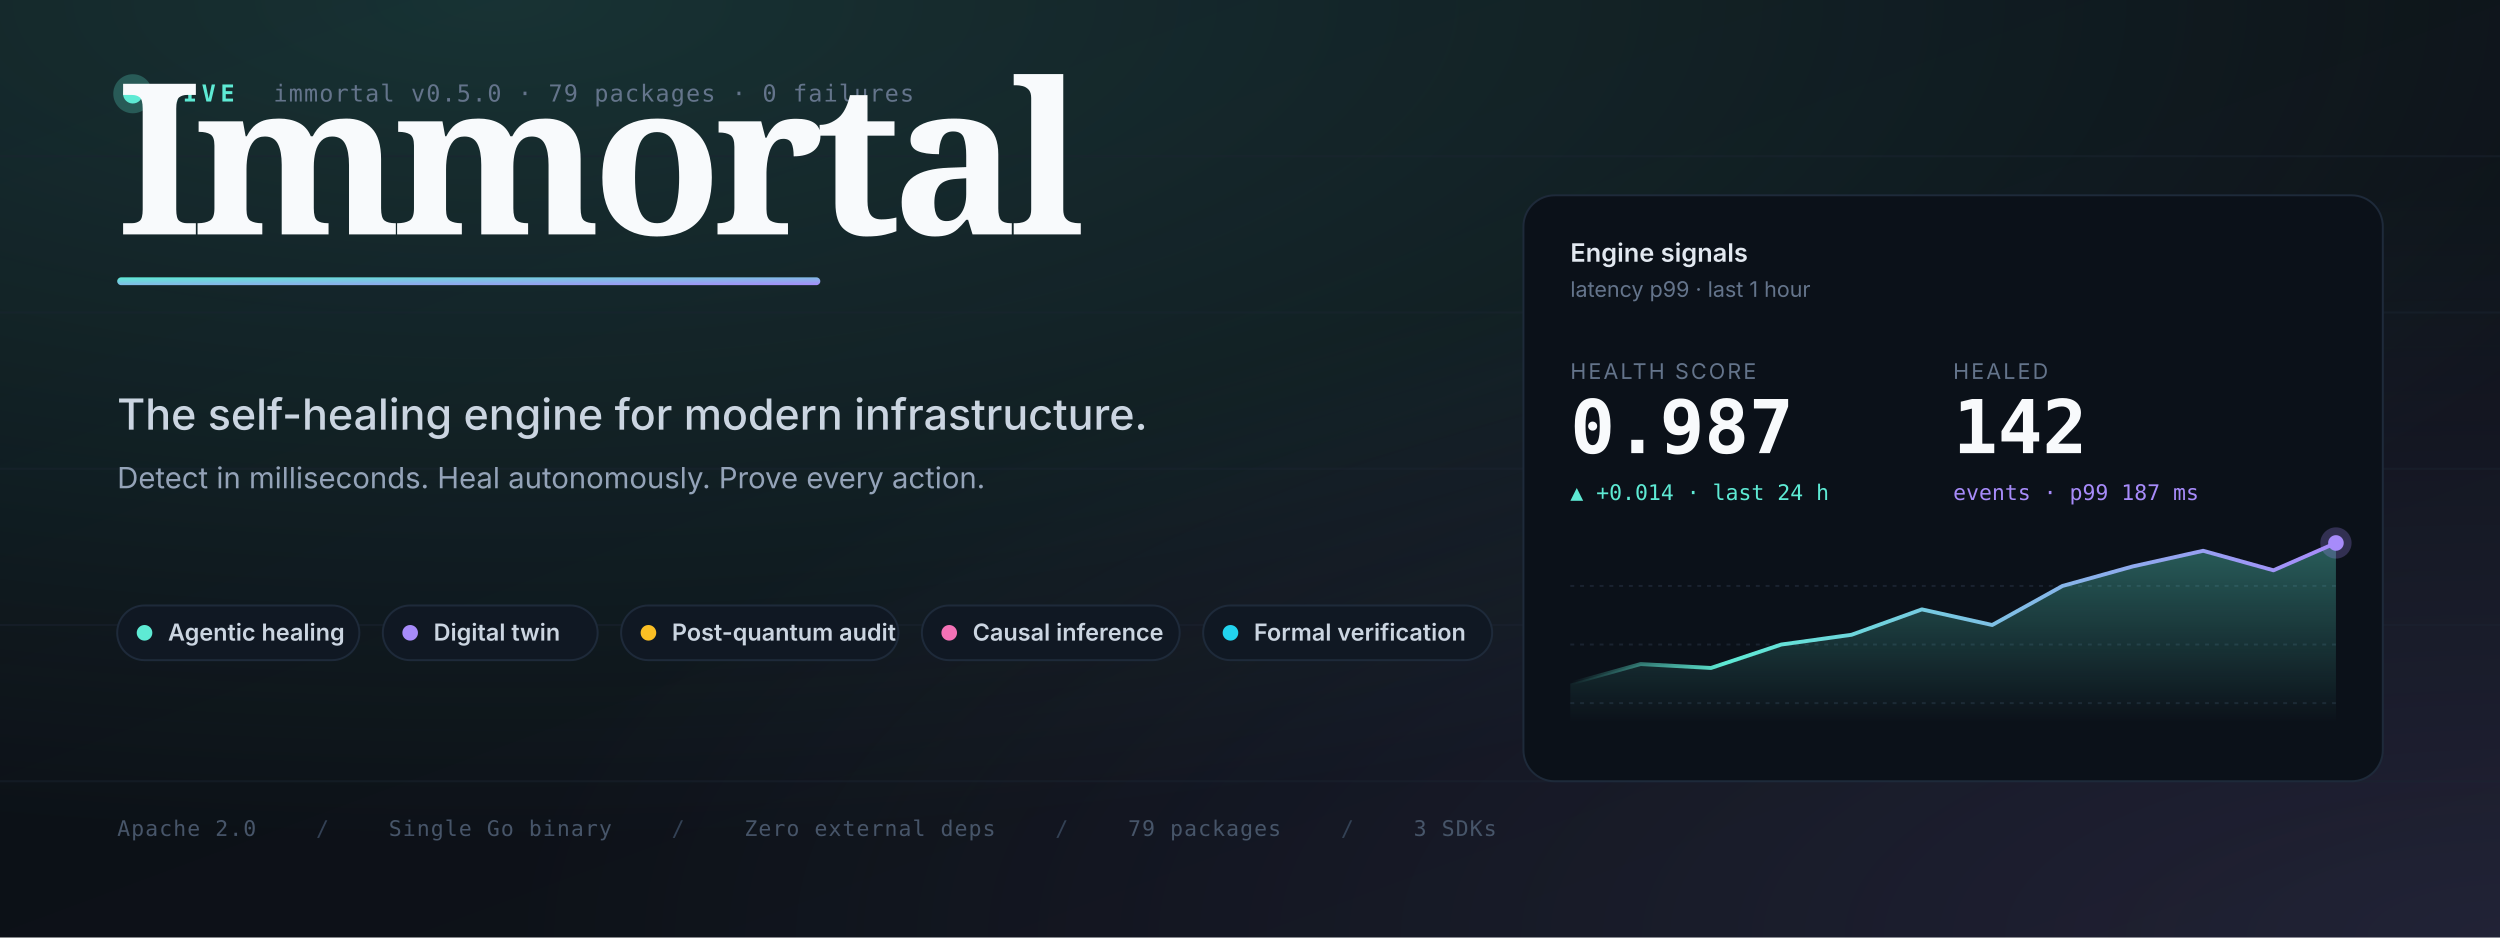
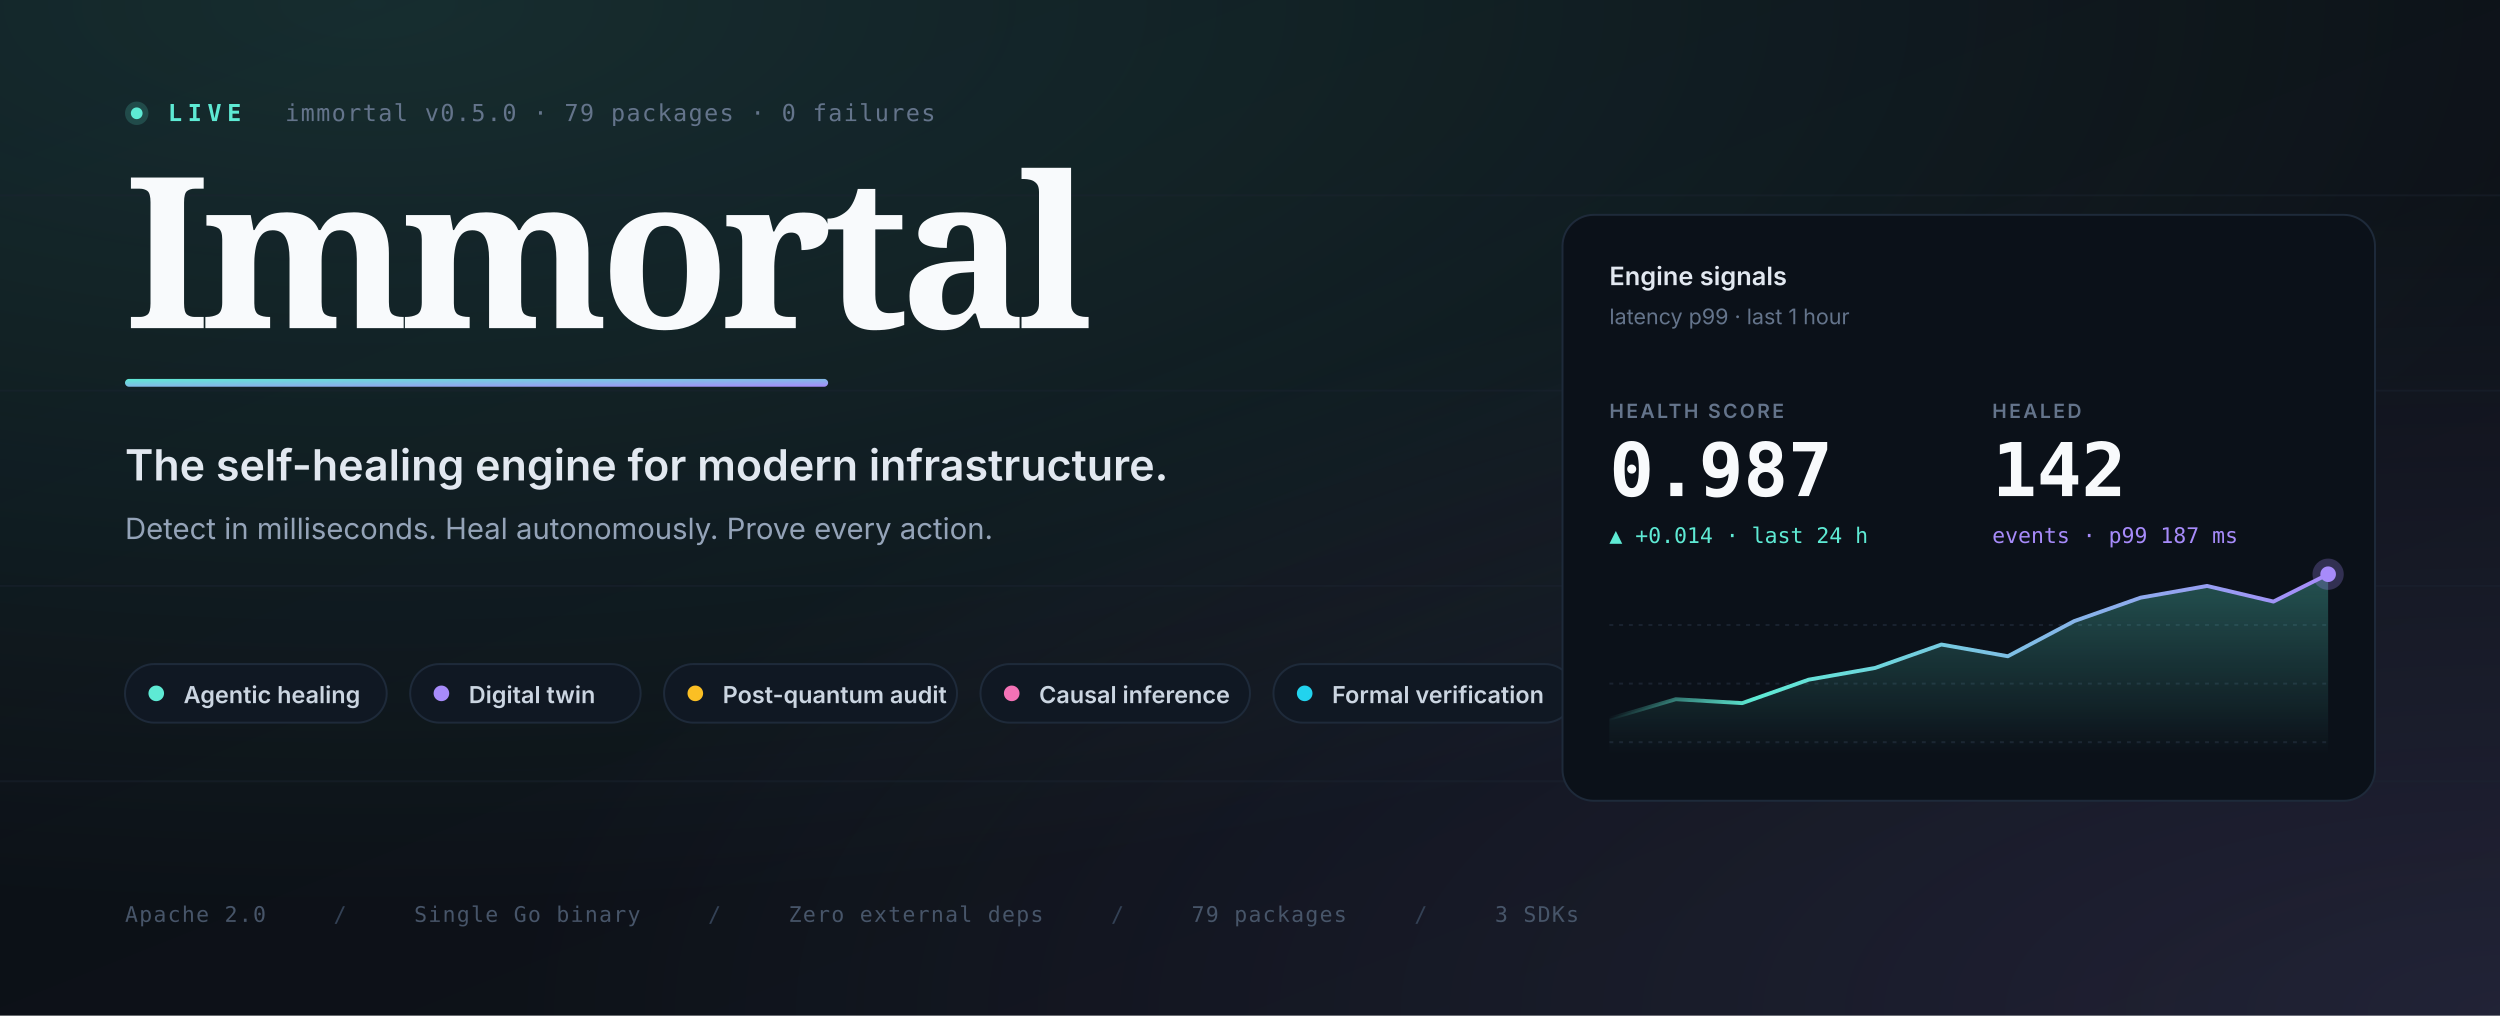
- <svg xmlns="http://www.w3.org/2000/svg" viewBox="0 0 1280 480" fill="none" role="img" aria-label="Immortal: the self-healing engine for modern infrastructure.">
+ <svg xmlns="http://www.w3.org/2000/svg" viewBox="0 0 1280 520" fill="none" role="img" aria-label="Immortal: the self-healing engine for modern infrastructure.">
  <defs>
    <linearGradient id="bg" x1="0" y1="0" x2="1" y2="1">
      <stop offset="0" stop-color="#0a0e14" />
      <stop offset="1" stop-color="#0f141b" />
    </linearGradient>
    <linearGradient id="brand" x1="0" y1="0" x2="1" y2="1">
      <stop offset="0" stop-color="#5eead4" />
      <stop offset="1" stop-color="#a78bfa" />
    </linearGradient>
    <linearGradient id="line" x1="0" y1="0" x2="1" y2="0">
      <stop offset="0" stop-color="#5eead4" stop-opacity="0" />
      <stop offset="0.2" stop-color="#5eead4" stop-opacity="1" />
      <stop offset="1" stop-color="#a78bfa" stop-opacity="1" />
    </linearGradient>
    <linearGradient id="fillBand" x1="0" y1="0" x2="0" y2="1">
-       <stop offset="0" stop-color="#5eead4" stop-opacity="0.35" />
+       <stop offset="0" stop-color="#5eead4" stop-opacity="0.30" />
      <stop offset="1" stop-color="#5eead4" stop-opacity="0" />
    </linearGradient>
-     <radialGradient id="glow" cx="0.2" cy="0" r="0.9">
-       <stop offset="0" stop-color="#5eead4" stop-opacity="0.16" />
+     <radialGradient id="glowA" cx="0.15" cy="0" r="0.9">
+       <stop offset="0" stop-color="#5eead4" stop-opacity="0.14" />
      <stop offset="1" stop-color="#5eead4" stop-opacity="0" />
    </radialGradient>
-     <radialGradient id="glow2" cx="1" cy="1" r="0.8">
+     <radialGradient id="glowB" cx="1" cy="1" r="0.8">
      <stop offset="0" stop-color="#a78bfa" stop-opacity="0.12" />
      <stop offset="1" stop-color="#a78bfa" stop-opacity="0" />
    </radialGradient>
  </defs>
-   <rect width="1280" height="480" fill="url(#bg)" />
-   <rect width="1280" height="480" fill="url(#glow)" />
-   <rect width="1280" height="480" fill="url(#glow2)" />
-   <g stroke="#1a2330" stroke-width="1" opacity="0.5">
-     <line x1="0" y1="80" x2="1280" y2="80" />
-     <line x1="0" y1="160" x2="1280" y2="160" />
-     <line x1="0" y1="240" x2="1280" y2="240" />
-     <line x1="0" y1="320" x2="1280" y2="320" />
+   <rect width="1280" height="520" fill="url(#bg)" />
+   <rect width="1280" height="520" fill="url(#glowA)" />
+   <rect width="1280" height="520" fill="url(#glowB)" />
+   <g stroke="#1a2330" stroke-width="1" opacity="0.45">
+     <line x1="0" y1="100" x2="1280" y2="100" />
+     <line x1="0" y1="200" x2="1280" y2="200" />
+     <line x1="0" y1="300" x2="1280" y2="300" />
    <line x1="0" y1="400" x2="1280" y2="400" />
  </g>
-   <g transform="translate(60, 40)">
-     <circle cx="8" cy="8" r="5" fill="#5eead4" />
-     <circle cx="8" cy="8" r="10" fill="#5eead4" opacity="0.25" />
-     <text x="24" y="12" font-family="ui-monospace, 'JetBrains Mono', monospace" font-size="12" fill="#5eead4" letter-spacing="0.2em" font-weight="600">LIVE</text>
-     <text x="80" y="12" font-family="ui-monospace, 'JetBrains Mono', monospace" font-size="12" fill="#64748b" letter-spacing="0.05em">immortal v0.5.0 · 79 packages · 0 failures</text>
+   <g transform="translate(64, 52)">
+     <circle cx="6" cy="6" r="6" fill="#5eead4" opacity="0.18" />
+     <circle cx="6" cy="6" r="3" fill="#5eead4" />
+     <text x="22" y="10" font-family="ui-monospace, 'JetBrains Mono', monospace" font-size="12" fill="#5eead4" letter-spacing="0.24em" font-weight="700">LIVE</text>
+     <text x="82" y="10" font-family="ui-monospace, 'JetBrains Mono', monospace" font-size="12" fill="#64748b" letter-spacing="0.06em">immortal v0.5.0 · 79 packages · 0 failures</text>
  </g>
-   <g transform="translate(60, 120)">
-     <text x="0" y="0" font-family="ui-serif, 'Playfair Display', Georgia, serif" font-size="108" font-weight="900" fill="#f8fafc" letter-spacing="-0.04em">
-       Immortal
-     </text>
-     <rect x="0" y="22" width="360" height="4" fill="url(#brand)" rx="2" />
+   <g transform="translate(64, 168)">
+     <text x="0" y="0" font-family="ui-serif, 'Playfair Display', Georgia, serif" font-size="108" font-weight="900" fill="#f8fafc" letter-spacing="-0.04em">Immortal</text>
+     <rect x="0" y="26" width="360" height="4" fill="url(#brand)" rx="2" />
  </g>
-   <g transform="translate(60, 220)">
-     <text x="0" y="0" font-family="ui-sans-serif, Inter, system-ui, sans-serif" font-size="22" fill="#cbd5e1" font-weight="500">
-       The self-healing engine for modern infrastructure.
-     </text>
-     <text x="0" y="30" font-family="ui-sans-serif, Inter, system-ui, sans-serif" font-size="15" fill="#94a3b8">
-       Detect in milliseconds. Heal autonomously. Prove every action.
-     </text>
+   <g transform="translate(64, 246)">
+     <text x="0" y="0" font-family="ui-sans-serif, Inter, system-ui, sans-serif" font-size="22" fill="#e2e8f0" font-weight="600">The self-healing engine for modern infrastructure.</text>
+     <text x="0" y="30" font-family="ui-sans-serif, Inter, system-ui, sans-serif" font-size="15" fill="#94a3b8">Detect in milliseconds. Heal autonomously. Prove every action.</text>
  </g>
-   <g font-family="ui-sans-serif, Inter, system-ui, sans-serif" font-size="12" font-weight="600">
-     <g transform="translate(60, 310)">
-       <rect x="0" y="0" width="124" height="28" rx="14" fill="#101823" stroke="#1e2a3a" />
-       <circle cx="14" cy="14" r="4" fill="#5eead4" />
-       <text x="26" y="18" fill="#cbd5e1">Agentic healing</text>
+   <g font-family="ui-sans-serif, Inter, system-ui, sans-serif" font-size="12" font-weight="600" transform="translate(64, 340)">
+     <g transform="translate(0, 0)">
+       <rect x="0" y="0" width="134" height="30" rx="15" fill="#101823" stroke="#1e2a3a" />
+       <circle cx="16" cy="15" r="4" fill="#5eead4" />
+       <text x="30" y="20" fill="#cbd5e1">Agentic healing</text>
    </g>
-     <g transform="translate(196, 310)">
-       <rect x="0" y="0" width="110" height="28" rx="14" fill="#101823" stroke="#1e2a3a" />
-       <circle cx="14" cy="14" r="4" fill="#a78bfa" />
-       <text x="26" y="18" fill="#cbd5e1">Digital twin</text>
+     <g transform="translate(146, 0)">
+       <rect x="0" y="0" width="118" height="30" rx="15" fill="#101823" stroke="#1e2a3a" />
+       <circle cx="16" cy="15" r="4" fill="#a78bfa" />
+       <text x="30" y="20" fill="#cbd5e1">Digital twin</text>
    </g>
-     <g transform="translate(318, 310)">
-       <rect x="0" y="0" width="142" height="28" rx="14" fill="#101823" stroke="#1e2a3a" />
-       <circle cx="14" cy="14" r="4" fill="#fbbf24" />
-       <text x="26" y="18" fill="#cbd5e1">Post-quantum audit</text>
+     <g transform="translate(276, 0)">
+       <rect x="0" y="0" width="150" height="30" rx="15" fill="#101823" stroke="#1e2a3a" />
+       <circle cx="16" cy="15" r="4" fill="#fbbf24" />
+       <text x="30" y="20" fill="#cbd5e1">Post-quantum audit</text>
    </g>
-     <g transform="translate(472, 310)">
-       <rect x="0" y="0" width="132" height="28" rx="14" fill="#101823" stroke="#1e2a3a" />
-       <circle cx="14" cy="14" r="4" fill="#f472b6" />
-       <text x="26" y="18" fill="#cbd5e1">Causal inference</text>
+     <g transform="translate(438, 0)">
+       <rect x="0" y="0" width="138" height="30" rx="15" fill="#101823" stroke="#1e2a3a" />
+       <circle cx="16" cy="15" r="4" fill="#f472b6" />
+       <text x="30" y="20" fill="#cbd5e1">Causal inference</text>
    </g>
-     <g transform="translate(616, 310)">
-       <rect x="0" y="0" width="148" height="28" rx="14" fill="#101823" stroke="#1e2a3a" />
-       <circle cx="14" cy="14" r="4" fill="#22d3ee" />
-       <text x="26" y="18" fill="#cbd5e1">Formal verification</text>
+     <g transform="translate(588, 0)">
+       <rect x="0" y="0" width="154" height="30" rx="15" fill="#101823" stroke="#1e2a3a" />
+       <circle cx="16" cy="15" r="4" fill="#22d3ee" />
+       <text x="30" y="20" fill="#cbd5e1">Formal verification</text>
    </g>
  </g>
-   <g transform="translate(780, 100)">
-     <rect x="0" y="0" width="440" height="300" rx="16" fill="#0b1119" stroke="#1e2a3a" />
-     <text x="24" y="34" font-family="ui-sans-serif, Inter, system-ui, sans-serif" font-size="13" font-weight="600" fill="#e2e8f0">Engine signals</text>
-     <text x="24" y="52" font-family="ui-sans-serif, Inter, system-ui, sans-serif" font-size="11" fill="#64748b">latency p99 · last 1 hour</text>
-     <text x="24" y="94" font-family="ui-sans-serif, Inter, system-ui, sans-serif" font-size="11" fill="#64748b" letter-spacing="0.1em">HEALTH SCORE</text>
-     <text x="24" y="132" font-family="ui-monospace, 'JetBrains Mono', monospace" font-size="38" font-weight="700" fill="#f8fafc">0.987</text>
-     <text x="24" y="156" font-family="ui-monospace, 'JetBrains Mono', monospace" font-size="11" fill="#5eead4">▲ +0.014 · last 24 h</text>
-     <text x="220" y="94" font-family="ui-sans-serif, Inter, system-ui, sans-serif" font-size="11" fill="#64748b" letter-spacing="0.1em">HEALED</text>
-     <text x="220" y="132" font-family="ui-monospace, 'JetBrains Mono', monospace" font-size="38" font-weight="700" fill="#f8fafc">142</text>
-     <text x="220" y="156" font-family="ui-monospace, 'JetBrains Mono', monospace" font-size="11" fill="#a78bfa">events · p99 187 ms</text>
+   <g transform="translate(800, 110)">
+     <rect x="0" y="0" width="416" height="300" rx="16" fill="#0b1119" stroke="#1e2a3a" />
+     <text x="24" y="36" font-family="ui-sans-serif, Inter, system-ui, sans-serif" font-size="13" font-weight="600" fill="#e2e8f0">Engine signals</text>
+     <text x="24" y="56" font-family="ui-sans-serif, Inter, system-ui, sans-serif" font-size="11" fill="#64748b">latency p99 · last 1 hour</text>
+     <text x="24" y="104" font-family="ui-sans-serif, Inter, system-ui, sans-serif" font-size="10" fill="#64748b" letter-spacing="0.12em" font-weight="600">HEALTH SCORE</text>
+     <text x="24" y="144" font-family="ui-monospace, 'JetBrains Mono', monospace" font-size="38" font-weight="700" fill="#f8fafc">0.987</text>
+     <text x="24" y="168" font-family="ui-monospace, 'JetBrains Mono', monospace" font-size="11" fill="#5eead4">▲ +0.014 · last 24 h</text>
+     <text x="220" y="104" font-family="ui-sans-serif, Inter, system-ui, sans-serif" font-size="10" fill="#64748b" letter-spacing="0.12em" font-weight="600">HEALED</text>
+     <text x="220" y="144" font-family="ui-monospace, 'JetBrains Mono', monospace" font-size="38" font-weight="700" fill="#f8fafc">142</text>
+     <text x="220" y="168" font-family="ui-monospace, 'JetBrains Mono', monospace" font-size="11" fill="#a78bfa">events · p99 187 ms</text>
    <g stroke="#1a2330" stroke-width="1" stroke-dasharray="2 3">
-       <line x1="24" x2="416" y1="200" y2="200" />
-       <line x1="24" x2="416" y1="230" y2="230" />
-       <line x1="24" x2="416" y1="260" y2="260" />
+       <line x1="24" x2="392" y1="210" y2="210" />
+       <line x1="24" x2="392" y1="240" y2="240" />
+       <line x1="24" x2="392" y1="270" y2="270" />
    </g>
-     <path d="M 24 250 L 60 240 L 96 242 L 132 230 L 168 225 L 204 212 L 240 220 L 276 200 L 312 190 L 348 182 L 384 192 L 416 178 L 416 270 L 24 270 Z" fill="url(#fillBand)" />
-     <path d="M 24 250 L 60 240 L 96 242 L 132 230 L 168 225 L 204 212 L 240 220 L 276 200 L 312 190 L 348 182 L 384 192 L 416 178" stroke="url(#line)" stroke-width="2" fill="none" stroke-linecap="round" stroke-linejoin="round" />
-     <circle cx="416" cy="178" r="4" fill="#a78bfa" />
-     <circle cx="416" cy="178" r="8" fill="#a78bfa" opacity="0.25" />
+     <path d="M 24 258 L 58 248 L 92 250 L 126 238 L 160 232 L 194 220 L 228 226 L 262 208 L 296 196 L 330 190 L 364 198 L 392 184 L 392 276 L 24 276 Z" fill="url(#fillBand)" />
+     <path d="M 24 258 L 58 248 L 92 250 L 126 238 L 160 232 L 194 220 L 228 226 L 262 208 L 296 196 L 330 190 L 364 198 L 392 184" stroke="url(#line)" stroke-width="2" fill="none" stroke-linecap="round" stroke-linejoin="round" />
+     <circle cx="392" cy="184" r="4" fill="#a78bfa" />
+     <circle cx="392" cy="184" r="8" fill="#a78bfa" opacity="0.25" />
  </g>
-   <g transform="translate(60, 428)">
-     <text font-family="ui-monospace, 'JetBrains Mono', monospace" font-size="11" fill="#475569" letter-spacing="0.05em">
+   <g transform="translate(64, 472)">
+     <text font-family="ui-monospace, 'JetBrains Mono', monospace" font-size="11" fill="#475569" letter-spacing="0.06em">
      <tspan>Apache 2.0</tspan>
-       <tspan dx="24" fill="#334155">/</tspan>
-       <tspan dx="24">Single Go binary</tspan>
-       <tspan dx="24" fill="#334155">/</tspan>
-       <tspan dx="24">Zero external deps</tspan>
-       <tspan dx="24" fill="#334155">/</tspan>
-       <tspan dx="24">79 packages</tspan>
-       <tspan dx="24" fill="#334155">/</tspan>
-       <tspan dx="24">3 SDKs</tspan>
+       <tspan dx="28" fill="#334155">/</tspan>
+       <tspan dx="28">Single Go binary</tspan>
+       <tspan dx="28" fill="#334155">/</tspan>
+       <tspan dx="28">Zero external deps</tspan>
+       <tspan dx="28" fill="#334155">/</tspan>
+       <tspan dx="28">79 packages</tspan>
+       <tspan dx="28" fill="#334155">/</tspan>
+       <tspan dx="28">3 SDKs</tspan>
    </text>
  </g>
</svg>
